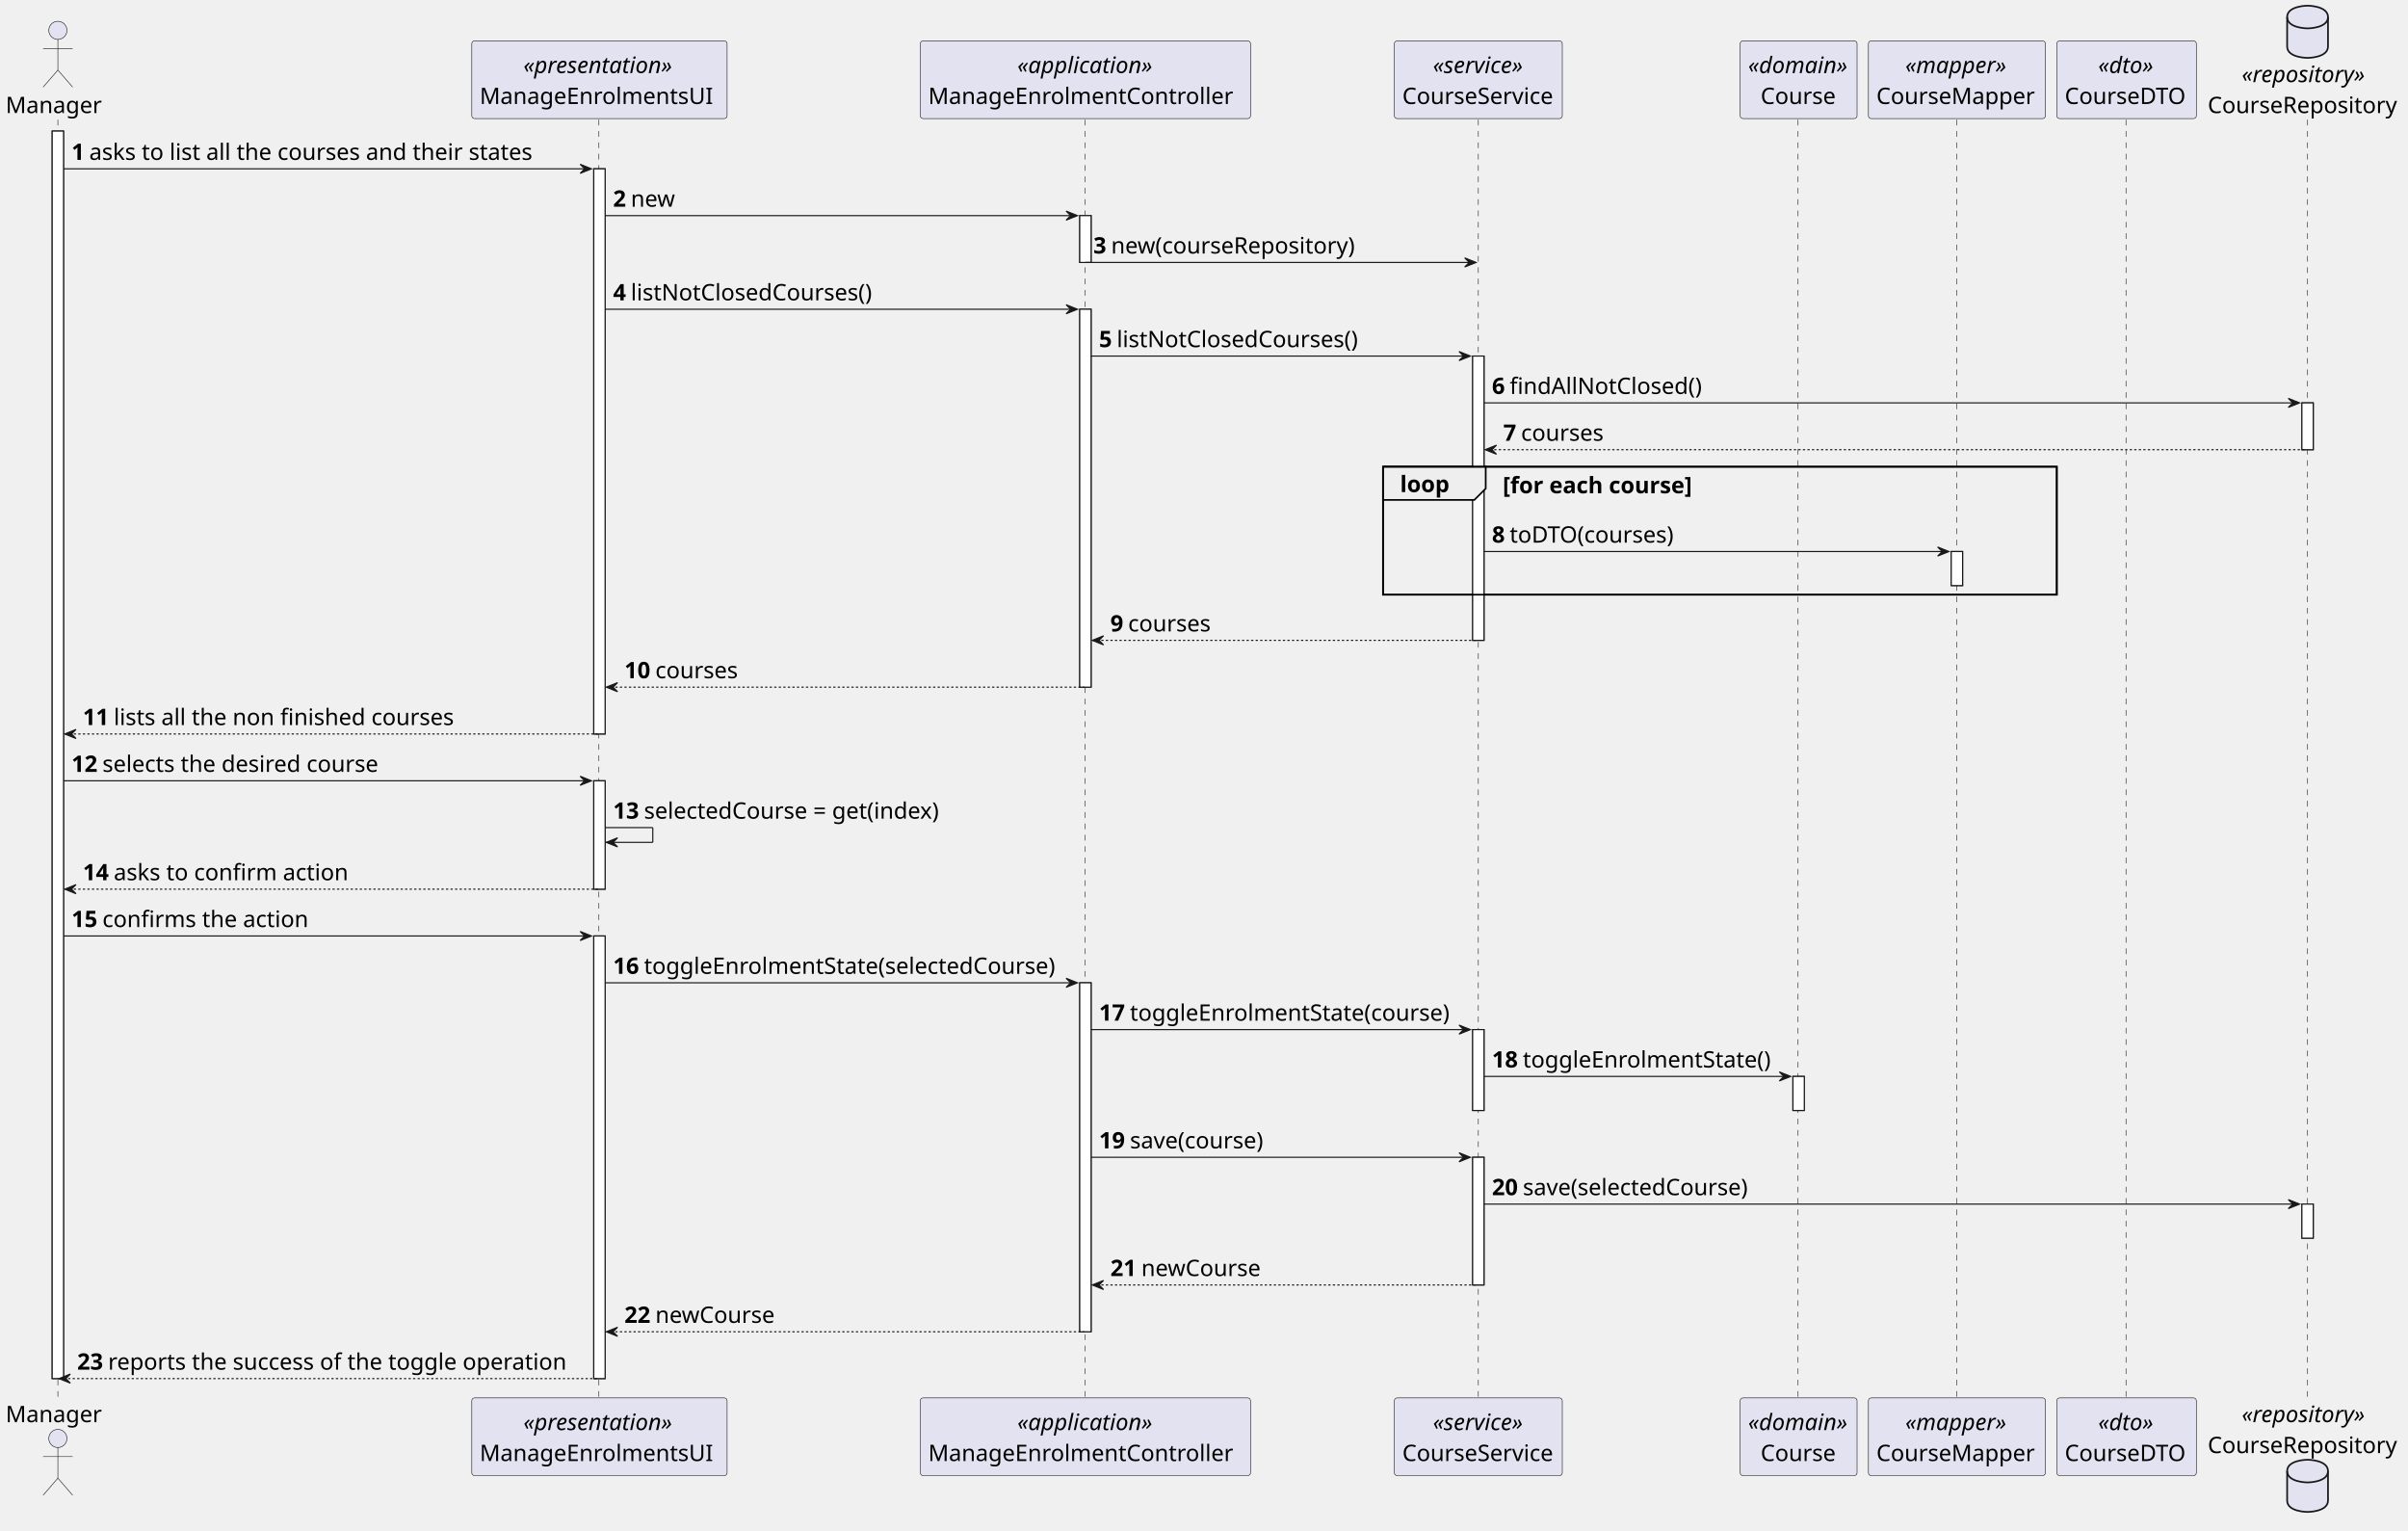
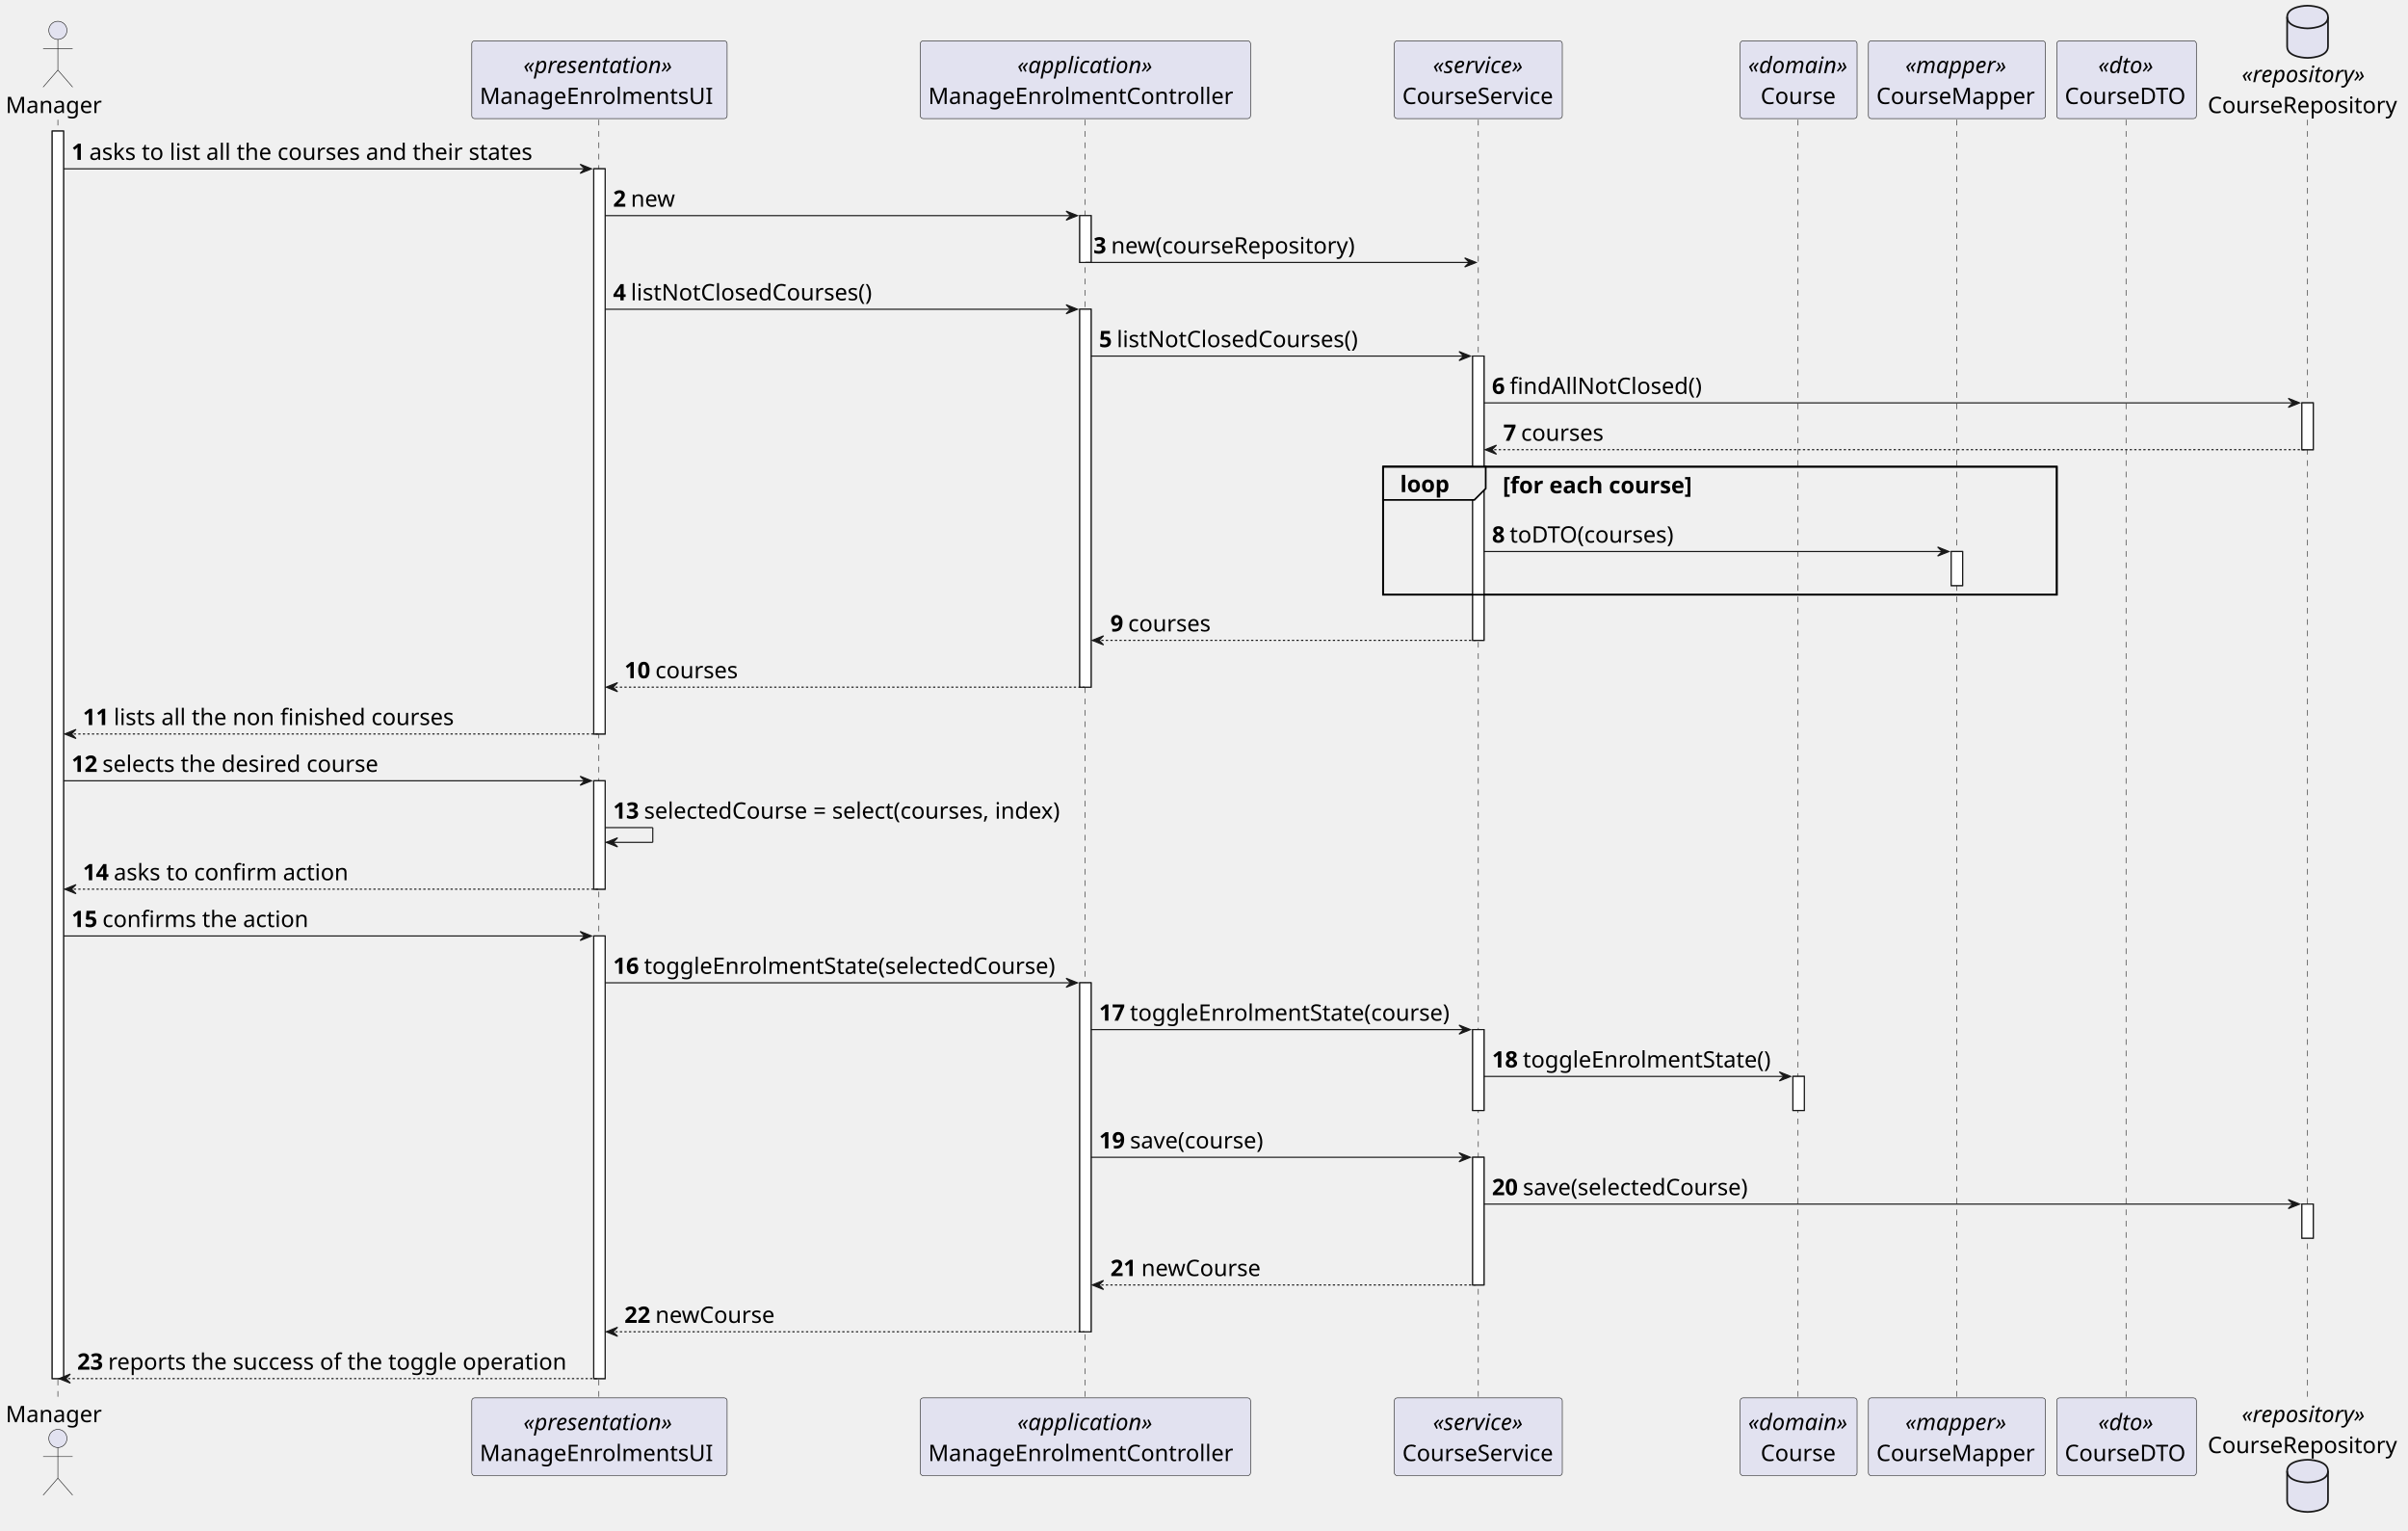
<svg xmlns="http://www.w3.org/2000/svg" contentStyleType="text/css" height="1348px" preserveAspectRatio="none" style="width:2122px;height:1348px;background:#FFFFFF;" version="1.1" viewBox="0 0 2122 1348" width="2122px" zoomAndPan="magnify">
  <defs />
  <g>
    <rect fill="#FFFFFF" height="1098.999" style="stroke:#181818;stroke-width:1.0;" width="10" x="46" y="115.48" />
    <rect fill="#FFFFFF" height="497.88" style="stroke:#181818;stroke-width:1.0;" width="10" x="523.25" y="148.72" />
    <rect fill="#FFFFFF" height="95.48" style="stroke:#181818;stroke-width:1.0;" width="10" x="523.25" y="687.84" />
    <rect fill="#FFFFFF" height="389.92" style="stroke:#181818;stroke-width:1.0;" width="10" x="523.25" y="824.559" />
    <rect fill="#FFFFFF" height="41.24" style="stroke:#181818;stroke-width:1.0;" width="10" x="951.5" y="189.96" />
    <rect fill="#FFFFFF" height="332.92" style="stroke:#181818;stroke-width:1.0;" width="10" x="951.5" y="272.44" />
    <rect fill="#FFFFFF" height="307.44" style="stroke:#181818;stroke-width:1.0;" width="10" x="951.5" y="865.799" />
    <rect fill="#FFFFFF" height="250.44" style="stroke:#181818;stroke-width:1.0;" width="10" x="1297.75" y="313.68" />
    <rect fill="#FFFFFF" height="71.24" style="stroke:#181818;stroke-width:1.0;" width="10" x="1297.75" y="907.039" />
    <rect fill="#FFFFFF" height="112.48" style="stroke:#181818;stroke-width:1.0;" width="10" x="1297.75" y="1019.519" />
    <rect fill="#FFFFFF" height="30" style="stroke:#181818;stroke-width:1.0;" width="10" x="1580" y="948.279" />
    <rect fill="#FFFFFF" height="30" style="stroke:#181818;stroke-width:1.0;" width="10" x="1719.5" y="485.88" />
    <rect fill="#FFFFFF" height="41.24" style="stroke:#181818;stroke-width:1.0;" width="10" x="2028.5" y="354.92" />
    <rect fill="#FFFFFF" height="30" style="stroke:#181818;stroke-width:1.0;" width="10" x="2028.5" y="1060.759" />
    <rect fill="none" height="112.72" style="stroke:#000000;stroke-width:1.5;" width="593.75" x="1218.75" y="411.16" />
    <line style="stroke:#181818;stroke-width:0.5;stroke-dasharray:5.0,5.0;" x1="51" x2="51" y1="105.48" y2="1232.479" />
    <line style="stroke:#181818;stroke-width:0.5;stroke-dasharray:5.0,5.0;" x1="527.75" x2="527.75" y1="105.48" y2="1232.479" />
    <line style="stroke:#181818;stroke-width:0.5;stroke-dasharray:5.0,5.0;" x1="956" x2="956" y1="105.48" y2="1232.479" />
    <line style="stroke:#181818;stroke-width:0.5;stroke-dasharray:5.0,5.0;" x1="1302.75" x2="1302.75" y1="105.48" y2="1232.479" />
    <line style="stroke:#181818;stroke-width:0.5;stroke-dasharray:5.0,5.0;" x1="1584.5" x2="1584.5" y1="105.48" y2="1232.479" />
    <line style="stroke:#181818;stroke-width:0.5;stroke-dasharray:5.0,5.0;" x1="1724.5" x2="1724.5" y1="105.48" y2="1232.479" />
    <line style="stroke:#181818;stroke-width:0.5;stroke-dasharray:5.0,5.0;" x1="1873.5" x2="1873.5" y1="105.48" y2="1232.479" />
    <line style="stroke:#181818;stroke-width:0.5;stroke-dasharray:5.0,5.0;" x1="2033.5" x2="2033.5" y1="105.48" y2="1232.479" />
    <text fill="#000000" font-family="sans-serif" font-size="20" lengthAdjust="spacing" textLength="86" x="5" y="99.62">Manager</text>
    <ellipse cx="51" cy="26.74" fill="#E2E2F0" rx="8" ry="8" style="stroke:#181818;stroke-width:0.5;" />
    <path d="M51,34.74 L51,61.74 M38,42.74 L64,42.74 M51,61.74 L38,76.74 M51,61.74 L64,76.74 " fill="none" style="stroke:#181818;stroke-width:0.5;" />
    <text fill="#000000" font-family="sans-serif" font-size="20" lengthAdjust="spacing" textLength="86" x="5" y="1252.859">Manager</text>
    <ellipse cx="51" cy="1267.219" fill="#E2E2F0" rx="8" ry="8" style="stroke:#181818;stroke-width:0.5;" />
    <path d="M51,1275.219 L51,1302.219 M38,1283.219 L64,1283.219 M51,1302.219 L38,1317.219 M51,1302.219 L64,1317.219 " fill="none" style="stroke:#181818;stroke-width:0.5;" />
    <rect fill="#E2E2F0" height="68.48" rx="2.5" ry="2.5" style="stroke:#181818;stroke-width:0.5;" width="225" x="415.75" y="36" />
    <text fill="#000000" font-family="sans-serif" font-size="20" font-style="italic" lengthAdjust="spacing" textLength="134" x="461.25" y="64.38">«presentation»</text>
    <text fill="#000000" font-family="sans-serif" font-size="20" lengthAdjust="spacing" textLength="211" x="422.75" y="91.62">ManageEnrolmentsUI</text>
    <rect fill="#E2E2F0" height="68.48" rx="2.5" ry="2.5" style="stroke:#181818;stroke-width:0.5;" width="225" x="415.75" y="1231.479" />
    <text fill="#000000" font-family="sans-serif" font-size="20" font-style="italic" lengthAdjust="spacing" textLength="134" x="461.25" y="1259.859">«presentation»</text>
    <text fill="#000000" font-family="sans-serif" font-size="20" lengthAdjust="spacing" textLength="211" x="422.75" y="1287.099">ManageEnrolmentsUI</text>
    <rect fill="#E2E2F0" height="68.48" rx="2.5" ry="2.5" style="stroke:#181818;stroke-width:0.5;" width="291" x="811" y="36" />
    <text fill="#000000" font-family="sans-serif" font-size="20" font-style="italic" lengthAdjust="spacing" textLength="120" x="896.5" y="64.38">«application»</text>
    <text fill="#000000" font-family="sans-serif" font-size="20" lengthAdjust="spacing" textLength="277" x="818" y="91.62">ManageEnrolmentController</text>
    <rect fill="#E2E2F0" height="68.48" rx="2.5" ry="2.5" style="stroke:#181818;stroke-width:0.5;" width="291" x="811" y="1231.479" />
    <text fill="#000000" font-family="sans-serif" font-size="20" font-style="italic" lengthAdjust="spacing" textLength="120" x="896.5" y="1259.859">«application»</text>
    <text fill="#000000" font-family="sans-serif" font-size="20" lengthAdjust="spacing" textLength="277" x="818" y="1287.099">ManageEnrolmentController</text>
    <rect fill="#E2E2F0" height="68.48" rx="2.5" ry="2.5" style="stroke:#181818;stroke-width:0.5;" width="148" x="1228.75" y="36" />
    <text fill="#000000" font-family="sans-serif" font-size="20" font-style="italic" lengthAdjust="spacing" textLength="80" x="1262.75" y="64.38">«service»</text>
    <text fill="#000000" font-family="sans-serif" font-size="20" lengthAdjust="spacing" textLength="134" x="1235.75" y="91.62">CourseService</text>
    <rect fill="#E2E2F0" height="68.48" rx="2.5" ry="2.5" style="stroke:#181818;stroke-width:0.5;" width="148" x="1228.75" y="1231.479" />
    <text fill="#000000" font-family="sans-serif" font-size="20" font-style="italic" lengthAdjust="spacing" textLength="80" x="1262.75" y="1259.859">«service»</text>
    <text fill="#000000" font-family="sans-serif" font-size="20" lengthAdjust="spacing" textLength="134" x="1235.75" y="1287.099">CourseService</text>
    <rect fill="#E2E2F0" height="68.48" rx="2.5" ry="2.5" style="stroke:#181818;stroke-width:0.5;" width="103" x="1533.5" y="36" />
    <text fill="#000000" font-family="sans-serif" font-size="20" font-style="italic" lengthAdjust="spacing" textLength="89" x="1540.5" y="64.38">«domain»</text>
    <text fill="#000000" font-family="sans-serif" font-size="20" lengthAdjust="spacing" textLength="67" x="1551.5" y="91.62">Course</text>
    <rect fill="#E2E2F0" height="68.48" rx="2.5" ry="2.5" style="stroke:#181818;stroke-width:0.5;" width="103" x="1533.5" y="1231.479" />
    <text fill="#000000" font-family="sans-serif" font-size="20" font-style="italic" lengthAdjust="spacing" textLength="89" x="1540.5" y="1259.859">«domain»</text>
    <text fill="#000000" font-family="sans-serif" font-size="20" lengthAdjust="spacing" textLength="67" x="1551.5" y="1287.099">Course</text>
    <rect fill="#E2E2F0" height="68.48" rx="2.5" ry="2.5" style="stroke:#181818;stroke-width:0.5;" width="156" x="1646.5" y="36" />
    <text fill="#000000" font-family="sans-serif" font-size="20" font-style="italic" lengthAdjust="spacing" textLength="91" x="1679" y="64.38">«mapper»</text>
    <text fill="#000000" font-family="sans-serif" font-size="20" lengthAdjust="spacing" textLength="142" x="1653.5" y="91.62">CourseMapper</text>
    <rect fill="#E2E2F0" height="68.48" rx="2.5" ry="2.5" style="stroke:#181818;stroke-width:0.5;" width="156" x="1646.5" y="1231.479" />
    <text fill="#000000" font-family="sans-serif" font-size="20" font-style="italic" lengthAdjust="spacing" textLength="91" x="1679" y="1259.859">«mapper»</text>
    <text fill="#000000" font-family="sans-serif" font-size="20" lengthAdjust="spacing" textLength="142" x="1653.5" y="1287.099">CourseMapper</text>
    <rect fill="#E2E2F0" height="68.48" rx="2.5" ry="2.5" style="stroke:#181818;stroke-width:0.5;" width="123" x="1812.5" y="36" />
    <text fill="#000000" font-family="sans-serif" font-size="20" font-style="italic" lengthAdjust="spacing" textLength="50" x="1849" y="64.38">«dto»</text>
    <text fill="#000000" font-family="sans-serif" font-size="20" lengthAdjust="spacing" textLength="109" x="1819.5" y="91.62">CourseDTO</text>
    <rect fill="#E2E2F0" height="68.48" rx="2.5" ry="2.5" style="stroke:#181818;stroke-width:0.5;" width="123" x="1812.5" y="1231.479" />
    <text fill="#000000" font-family="sans-serif" font-size="20" font-style="italic" lengthAdjust="spacing" textLength="50" x="1849" y="1259.859">«dto»</text>
    <text fill="#000000" font-family="sans-serif" font-size="20" lengthAdjust="spacing" textLength="109" x="1819.5" y="1287.099">CourseDTO</text>
    <text fill="#000000" font-family="sans-serif" font-size="20" font-style="italic" lengthAdjust="spacing" textLength="110" x="1975.5" y="72.38">«repository»</text>
    <text fill="#000000" font-family="sans-serif" font-size="20" lengthAdjust="spacing" textLength="170" x="1945.5" y="99.62">CourseRepository</text>
    <path d="M2015.5,15 C2015.5,5 2033.5,5 2033.5,5 C2033.5,5 2051.5,5 2051.5,15 L2051.5,41 C2051.5,51 2033.5,51 2033.5,51 C2033.5,51 2015.5,51 2015.5,41 L2015.5,15 " fill="#E2E2F0" style="stroke:#181818;stroke-width:1.5;" />
    <path d="M2015.5,15 C2015.5,25 2033.5,25 2033.5,25 C2033.5,25 2051.5,25 2051.5,15 " fill="none" style="stroke:#181818;stroke-width:1.5;" />
    <text fill="#000000" font-family="sans-serif" font-size="20" font-style="italic" lengthAdjust="spacing" textLength="110" x="1975.5" y="1252.859">«repository»</text>
    <text fill="#000000" font-family="sans-serif" font-size="20" lengthAdjust="spacing" textLength="170" x="1945.5" y="1280.099">CourseRepository</text>
    <path d="M2015.5,1295.959 C2015.5,1285.959 2033.5,1285.959 2033.5,1285.959 C2033.5,1285.959 2051.5,1285.959 2051.5,1295.959 L2051.5,1321.959 C2051.5,1331.959 2033.5,1331.959 2033.5,1331.959 C2033.5,1331.959 2015.5,1331.959 2015.5,1321.959 L2015.5,1295.959 " fill="#E2E2F0" style="stroke:#181818;stroke-width:1.5;" />
    <path d="M2015.5,1295.959 C2015.5,1305.959 2033.5,1305.959 2033.5,1305.959 C2033.5,1305.959 2051.5,1305.959 2051.5,1295.959 " fill="none" style="stroke:#181818;stroke-width:1.5;" />
    <rect fill="#FFFFFF" height="1098.999" style="stroke:#181818;stroke-width:1.0;" width="10" x="46" y="115.48" />
    <rect fill="#FFFFFF" height="497.88" style="stroke:#181818;stroke-width:1.0;" width="10" x="523.25" y="148.72" />
    <rect fill="#FFFFFF" height="95.48" style="stroke:#181818;stroke-width:1.0;" width="10" x="523.25" y="687.84" />
    <rect fill="#FFFFFF" height="389.92" style="stroke:#181818;stroke-width:1.0;" width="10" x="523.25" y="824.559" />
    <rect fill="#FFFFFF" height="41.24" style="stroke:#181818;stroke-width:1.0;" width="10" x="951.5" y="189.96" />
    <rect fill="#FFFFFF" height="332.92" style="stroke:#181818;stroke-width:1.0;" width="10" x="951.5" y="272.44" />
    <rect fill="#FFFFFF" height="307.44" style="stroke:#181818;stroke-width:1.0;" width="10" x="951.5" y="865.799" />
    <rect fill="#FFFFFF" height="250.44" style="stroke:#181818;stroke-width:1.0;" width="10" x="1297.75" y="313.68" />
    <rect fill="#FFFFFF" height="71.24" style="stroke:#181818;stroke-width:1.0;" width="10" x="1297.75" y="907.039" />
    <rect fill="#FFFFFF" height="112.48" style="stroke:#181818;stroke-width:1.0;" width="10" x="1297.75" y="1019.519" />
    <rect fill="#FFFFFF" height="30" style="stroke:#181818;stroke-width:1.0;" width="10" x="1580" y="948.279" />
    <rect fill="#FFFFFF" height="30" style="stroke:#181818;stroke-width:1.0;" width="10" x="1719.5" y="485.88" />
    <rect fill="#FFFFFF" height="41.24" style="stroke:#181818;stroke-width:1.0;" width="10" x="2028.5" y="354.92" />
    <rect fill="#FFFFFF" height="30" style="stroke:#181818;stroke-width:1.0;" width="10" x="2028.5" y="1060.759" />
    <polygon fill="#181818" points="511.25,144.72,521.25,148.72,511.25,152.72,515.25,148.72" style="stroke:#181818;stroke-width:1.0;" />
    <line style="stroke:#181818;stroke-width:1.0;" x1="56" x2="517.25" y1="148.72" y2="148.72" />
    <text fill="#000000" font-family="sans-serif" font-size="20" font-weight="bold" lengthAdjust="spacing" textLength="11.625" x="63" y="140.86">1</text>
    <text fill="#000000" font-family="sans-serif" font-size="20" lengthAdjust="spacing" textLength="403" x="78.625" y="140.86">asks to list all the courses and their states</text>
    <polygon fill="#181818" points="939.5,185.96,949.5,189.96,939.5,193.96,943.5,189.96" style="stroke:#181818;stroke-width:1.0;" />
    <line style="stroke:#181818;stroke-width:1.0;" x1="533.25" x2="945.5" y1="189.96" y2="189.96" />
    <text fill="#000000" font-family="sans-serif" font-size="20" font-weight="bold" lengthAdjust="spacing" textLength="11.625" x="540.25" y="182.1">2</text>
    <text fill="#000000" font-family="sans-serif" font-size="20" lengthAdjust="spacing" textLength="40" x="555.875" y="182.1">new</text>
    <polygon fill="#181818" points="1290.75,227.2,1300.75,231.2,1290.75,235.2,1294.75,231.2" style="stroke:#181818;stroke-width:1.0;" />
    <line style="stroke:#181818;stroke-width:1.0;" x1="956.5" x2="1296.75" y1="231.2" y2="231.2" />
    <text fill="#000000" font-family="sans-serif" font-size="20" font-weight="bold" lengthAdjust="spacing" textLength="11.625" x="963.5" y="223.34">3</text>
    <text fill="#000000" font-family="sans-serif" font-size="20" lengthAdjust="spacing" textLength="219" x="979.125" y="223.34">new(courseRepository)</text>
    <polygon fill="#181818" points="939.5,268.44,949.5,272.44,939.5,276.44,943.5,272.44" style="stroke:#181818;stroke-width:1.0;" />
    <line style="stroke:#181818;stroke-width:1.0;" x1="533.25" x2="945.5" y1="272.44" y2="272.44" />
    <text fill="#000000" font-family="sans-serif" font-size="20" font-weight="bold" lengthAdjust="spacing" textLength="11.625" x="540.25" y="264.58">4</text>
    <text fill="#000000" font-family="sans-serif" font-size="20" lengthAdjust="spacing" textLength="219" x="555.875" y="264.58">listNotClosedCourses()</text>
    <polygon fill="#181818" points="1285.75,309.68,1295.75,313.68,1285.75,317.68,1289.75,313.68" style="stroke:#181818;stroke-width:1.0;" />
    <line style="stroke:#181818;stroke-width:1.0;" x1="961.5" x2="1291.75" y1="313.68" y2="313.68" />
    <text fill="#000000" font-family="sans-serif" font-size="20" font-weight="bold" lengthAdjust="spacing" textLength="11.625" x="968.5" y="305.82">5</text>
    <text fill="#000000" font-family="sans-serif" font-size="20" lengthAdjust="spacing" textLength="219" x="984.125" y="305.82">listNotClosedCourses()</text>
    <polygon fill="#181818" points="2016.5,350.92,2026.5,354.92,2016.5,358.92,2020.5,354.92" style="stroke:#181818;stroke-width:1.0;" />
    <line style="stroke:#181818;stroke-width:1.0;" x1="1307.75" x2="2022.5" y1="354.92" y2="354.92" />
    <text fill="#000000" font-family="sans-serif" font-size="20" font-weight="bold" lengthAdjust="spacing" textLength="11.625" x="1314.75" y="347.06">6</text>
    <text fill="#000000" font-family="sans-serif" font-size="20" lengthAdjust="spacing" textLength="177" x="1330.375" y="347.06">findAllNotClosed()</text>
    <polygon fill="#181818" points="1318.75,392.16,1308.75,396.16,1318.75,400.16,1314.75,396.16" style="stroke:#181818;stroke-width:1.0;" />
    <line style="stroke:#181818;stroke-width:1.0;stroke-dasharray:2.0,2.0;" x1="1312.75" x2="2032.5" y1="396.16" y2="396.16" />
    <text fill="#000000" font-family="sans-serif" font-size="20" font-weight="bold" lengthAdjust="spacing" textLength="11.625" x="1324.75" y="388.3">7</text>
    <text fill="#000000" font-family="sans-serif" font-size="20" lengthAdjust="spacing" textLength="74" x="1340.375" y="388.3">courses</text>
    <path d="M1218.75,411.16 L1309.25,411.16 L1309.25,430.4 L1299.25,440.4 L1218.75,440.4 L1218.75,411.16 " fill="#EEEEEE" style="stroke:#000000;stroke-width:1.5;" />
    <rect fill="none" height="112.72" style="stroke:#000000;stroke-width:1.5;" width="593.75" x="1218.75" y="411.16" />
    <text fill="#000000" font-family="sans-serif" font-size="20" font-weight="bold" lengthAdjust="spacing" textLength="45.5" x="1233.75" y="433.54">loop</text>
    <text fill="#000000" font-family="sans-serif" font-size="20" font-weight="bold" lengthAdjust="spacing" textLength="169.375" x="1324.25" y="434.54">[for each course]</text>
    <polygon fill="#181818" points="1707.5,481.88,1717.5,485.88,1707.5,489.88,1711.5,485.88" style="stroke:#181818;stroke-width:1.0;" />
    <line style="stroke:#181818;stroke-width:1.0;" x1="1307.75" x2="1713.5" y1="485.88" y2="485.88" />
    <text fill="#000000" font-family="sans-serif" font-size="20" font-weight="bold" lengthAdjust="spacing" textLength="11.625" x="1314.75" y="478.02">8</text>
    <text fill="#000000" font-family="sans-serif" font-size="20" lengthAdjust="spacing" textLength="148" x="1330.375" y="478.02">toDTO(courses)</text>
    <polygon fill="#181818" points="972.5,560.12,962.5,564.12,972.5,568.12,968.5,564.12" style="stroke:#181818;stroke-width:1.0;" />
    <line style="stroke:#181818;stroke-width:1.0;stroke-dasharray:2.0,2.0;" x1="966.5" x2="1301.75" y1="564.12" y2="564.12" />
    <text fill="#000000" font-family="sans-serif" font-size="20" font-weight="bold" lengthAdjust="spacing" textLength="11.625" x="978.5" y="556.26">9</text>
    <text fill="#000000" font-family="sans-serif" font-size="20" lengthAdjust="spacing" textLength="74" x="994.125" y="556.26">courses</text>
    <polygon fill="#181818" points="544.25,601.36,534.25,605.36,544.25,609.36,540.25,605.36" style="stroke:#181818;stroke-width:1.0;" />
    <line style="stroke:#181818;stroke-width:1.0;stroke-dasharray:2.0,2.0;" x1="538.25" x2="955.5" y1="605.36" y2="605.36" />
    <text fill="#000000" font-family="sans-serif" font-size="20" font-weight="bold" lengthAdjust="spacing" textLength="23.25" x="550.25" y="597.5">10</text>
    <text fill="#000000" font-family="sans-serif" font-size="20" lengthAdjust="spacing" textLength="74" x="577.5" y="597.5">courses</text>
    <polygon fill="#181818" points="67,642.6,57,646.6,67,650.6,63,646.6" style="stroke:#181818;stroke-width:1.0;" />
    <line style="stroke:#181818;stroke-width:1.0;stroke-dasharray:2.0,2.0;" x1="61" x2="527.25" y1="646.6" y2="646.6" />
    <text fill="#000000" font-family="sans-serif" font-size="20" font-weight="bold" lengthAdjust="spacing" textLength="23.25" x="73" y="638.74">11</text>
    <text fill="#000000" font-family="sans-serif" font-size="20" lengthAdjust="spacing" textLength="312" x="100.25" y="638.74">lists all the non finished courses</text>
    <polygon fill="#181818" points="511.25,683.84,521.25,687.84,511.25,691.84,515.25,687.84" style="stroke:#181818;stroke-width:1.0;" />
    <line style="stroke:#181818;stroke-width:1.0;" x1="56" x2="517.25" y1="687.84" y2="687.84" />
    <text fill="#000000" font-family="sans-serif" font-size="20" font-weight="bold" lengthAdjust="spacing" textLength="23.25" x="63" y="679.98">12</text>
    <text fill="#000000" font-family="sans-serif" font-size="20" lengthAdjust="spacing" textLength="249" x="90.25" y="679.98">selects the desired course</text>
    <line style="stroke:#181818;stroke-width:1.0;" x1="533.25" x2="575.25" y1="729.08" y2="729.08" />
    <line style="stroke:#181818;stroke-width:1.0;" x1="575.25" x2="575.25" y1="729.08" y2="742.08" />
    <line style="stroke:#181818;stroke-width:1.0;" x1="534.25" x2="575.25" y1="742.08" y2="742.08" />
    <polygon fill="#181818" points="544.25,738.08,534.25,742.08,544.25,746.08,540.25,742.08" style="stroke:#181818;stroke-width:1.0;" />
    <text fill="#000000" font-family="sans-serif" font-size="20" font-weight="bold" lengthAdjust="spacing" textLength="23.25" x="540.25" y="721.22">13</text>
-     <text fill="#000000" font-family="sans-serif" font-size="20" lengthAdjust="spacing" textLength="265" x="567.5" y="721.22">selectedCourse = get(index)</text>
+     <text fill="#000000" font-family="sans-serif" font-size="20" lengthAdjust="spacing" textLength="372" x="567.5" y="721.22">selectedCourse = select(courses, index)</text>
    <polygon fill="#181818" points="67,779.319,57,783.319,67,787.319,63,783.319" style="stroke:#181818;stroke-width:1.0;" />
    <line style="stroke:#181818;stroke-width:1.0;stroke-dasharray:2.0,2.0;" x1="61" x2="527.25" y1="783.319" y2="783.319" />
    <text fill="#000000" font-family="sans-serif" font-size="20" font-weight="bold" lengthAdjust="spacing" textLength="23.25" x="73" y="775.46">14</text>
    <text fill="#000000" font-family="sans-serif" font-size="20" lengthAdjust="spacing" textLength="212" x="100.25" y="775.46">asks to confirm action</text>
    <polygon fill="#181818" points="511.25,820.559,521.25,824.559,511.25,828.559,515.25,824.559" style="stroke:#181818;stroke-width:1.0;" />
    <line style="stroke:#181818;stroke-width:1.0;" x1="56" x2="517.25" y1="824.559" y2="824.559" />
    <text fill="#000000" font-family="sans-serif" font-size="20" font-weight="bold" lengthAdjust="spacing" textLength="23.25" x="63" y="816.699">15</text>
    <text fill="#000000" font-family="sans-serif" font-size="20" lengthAdjust="spacing" textLength="187" x="90.25" y="816.699">confirms the action</text>
    <polygon fill="#181818" points="939.5,861.799,949.5,865.799,939.5,869.799,943.5,865.799" style="stroke:#181818;stroke-width:1.0;" />
    <line style="stroke:#181818;stroke-width:1.0;" x1="533.25" x2="945.5" y1="865.799" y2="865.799" />
    <text fill="#000000" font-family="sans-serif" font-size="20" font-weight="bold" lengthAdjust="spacing" textLength="23.25" x="540.25" y="857.939">16</text>
    <text fill="#000000" font-family="sans-serif" font-size="20" lengthAdjust="spacing" textLength="372" x="567.5" y="857.939">toggleEnrolmentState(selectedCourse)</text>
    <polygon fill="#181818" points="1285.75,903.039,1295.75,907.039,1285.75,911.039,1289.75,907.039" style="stroke:#181818;stroke-width:1.0;" />
    <line style="stroke:#181818;stroke-width:1.0;" x1="961.5" x2="1291.75" y1="907.039" y2="907.039" />
    <text fill="#000000" font-family="sans-serif" font-size="20" font-weight="bold" lengthAdjust="spacing" textLength="23.25" x="968.5" y="899.179">17</text>
    <text fill="#000000" font-family="sans-serif" font-size="20" lengthAdjust="spacing" textLength="290" x="995.75" y="899.179">toggleEnrolmentState(course)</text>
    <polygon fill="#181818" points="1568,944.279,1578,948.279,1568,952.279,1572,948.279" style="stroke:#181818;stroke-width:1.0;" />
    <line style="stroke:#181818;stroke-width:1.0;" x1="1307.75" x2="1574" y1="948.279" y2="948.279" />
    <text fill="#000000" font-family="sans-serif" font-size="20" font-weight="bold" lengthAdjust="spacing" textLength="23.25" x="1314.75" y="940.419">18</text>
    <text fill="#000000" font-family="sans-serif" font-size="20" lengthAdjust="spacing" textLength="226" x="1342" y="940.419">toggleEnrolmentState()</text>
    <polygon fill="#181818" points="1285.75,1015.519,1295.75,1019.519,1285.75,1023.519,1289.75,1019.519" style="stroke:#181818;stroke-width:1.0;" />
    <line style="stroke:#181818;stroke-width:1.0;" x1="961.5" x2="1291.75" y1="1019.519" y2="1019.519" />
    <text fill="#000000" font-family="sans-serif" font-size="20" font-weight="bold" lengthAdjust="spacing" textLength="23.25" x="968.5" y="1011.659">19</text>
    <text fill="#000000" font-family="sans-serif" font-size="20" lengthAdjust="spacing" textLength="118" x="995.75" y="1011.659">save(course)</text>
    <polygon fill="#181818" points="2016.5,1056.759,2026.5,1060.759,2016.5,1064.759,2020.5,1060.759" style="stroke:#181818;stroke-width:1.0;" />
    <line style="stroke:#181818;stroke-width:1.0;" x1="1307.75" x2="2022.5" y1="1060.759" y2="1060.759" />
    <text fill="#000000" font-family="sans-serif" font-size="20" font-weight="bold" lengthAdjust="spacing" textLength="23.25" x="1314.75" y="1052.899">20</text>
    <text fill="#000000" font-family="sans-serif" font-size="20" lengthAdjust="spacing" textLength="200" x="1342" y="1052.899">save(selectedCourse)</text>
    <polygon fill="#181818" points="972.5,1127.999,962.5,1131.999,972.5,1135.999,968.5,1131.999" style="stroke:#181818;stroke-width:1.0;" />
    <line style="stroke:#181818;stroke-width:1.0;stroke-dasharray:2.0,2.0;" x1="966.5" x2="1301.75" y1="1131.999" y2="1131.999" />
    <text fill="#000000" font-family="sans-serif" font-size="20" font-weight="bold" lengthAdjust="spacing" textLength="23.25" x="978.5" y="1124.139">21</text>
    <text fill="#000000" font-family="sans-serif" font-size="20" lengthAdjust="spacing" textLength="107" x="1005.75" y="1124.139">newCourse</text>
    <polygon fill="#181818" points="544.25,1169.239,534.25,1173.239,544.25,1177.239,540.25,1173.239" style="stroke:#181818;stroke-width:1.0;" />
    <line style="stroke:#181818;stroke-width:1.0;stroke-dasharray:2.0,2.0;" x1="538.25" x2="955.5" y1="1173.239" y2="1173.239" />
    <text fill="#000000" font-family="sans-serif" font-size="20" font-weight="bold" lengthAdjust="spacing" textLength="23.25" x="550.25" y="1165.379">22</text>
    <text fill="#000000" font-family="sans-serif" font-size="20" lengthAdjust="spacing" textLength="107" x="577.5" y="1165.379">newCourse</text>
    <polygon fill="#181818" points="62,1210.479,52,1214.479,62,1218.479,58,1214.479" style="stroke:#181818;stroke-width:1.0;" />
    <line style="stroke:#181818;stroke-width:1.0;stroke-dasharray:2.0,2.0;" x1="56" x2="527.25" y1="1214.479" y2="1214.479" />
    <text fill="#000000" font-family="sans-serif" font-size="20" font-weight="bold" lengthAdjust="spacing" textLength="23.25" x="68" y="1206.619">23</text>
    <text fill="#000000" font-family="sans-serif" font-size="20" lengthAdjust="spacing" textLength="416" x="95.25" y="1206.619">reports the success of the toggle operation</text>
  </g>
</svg>
